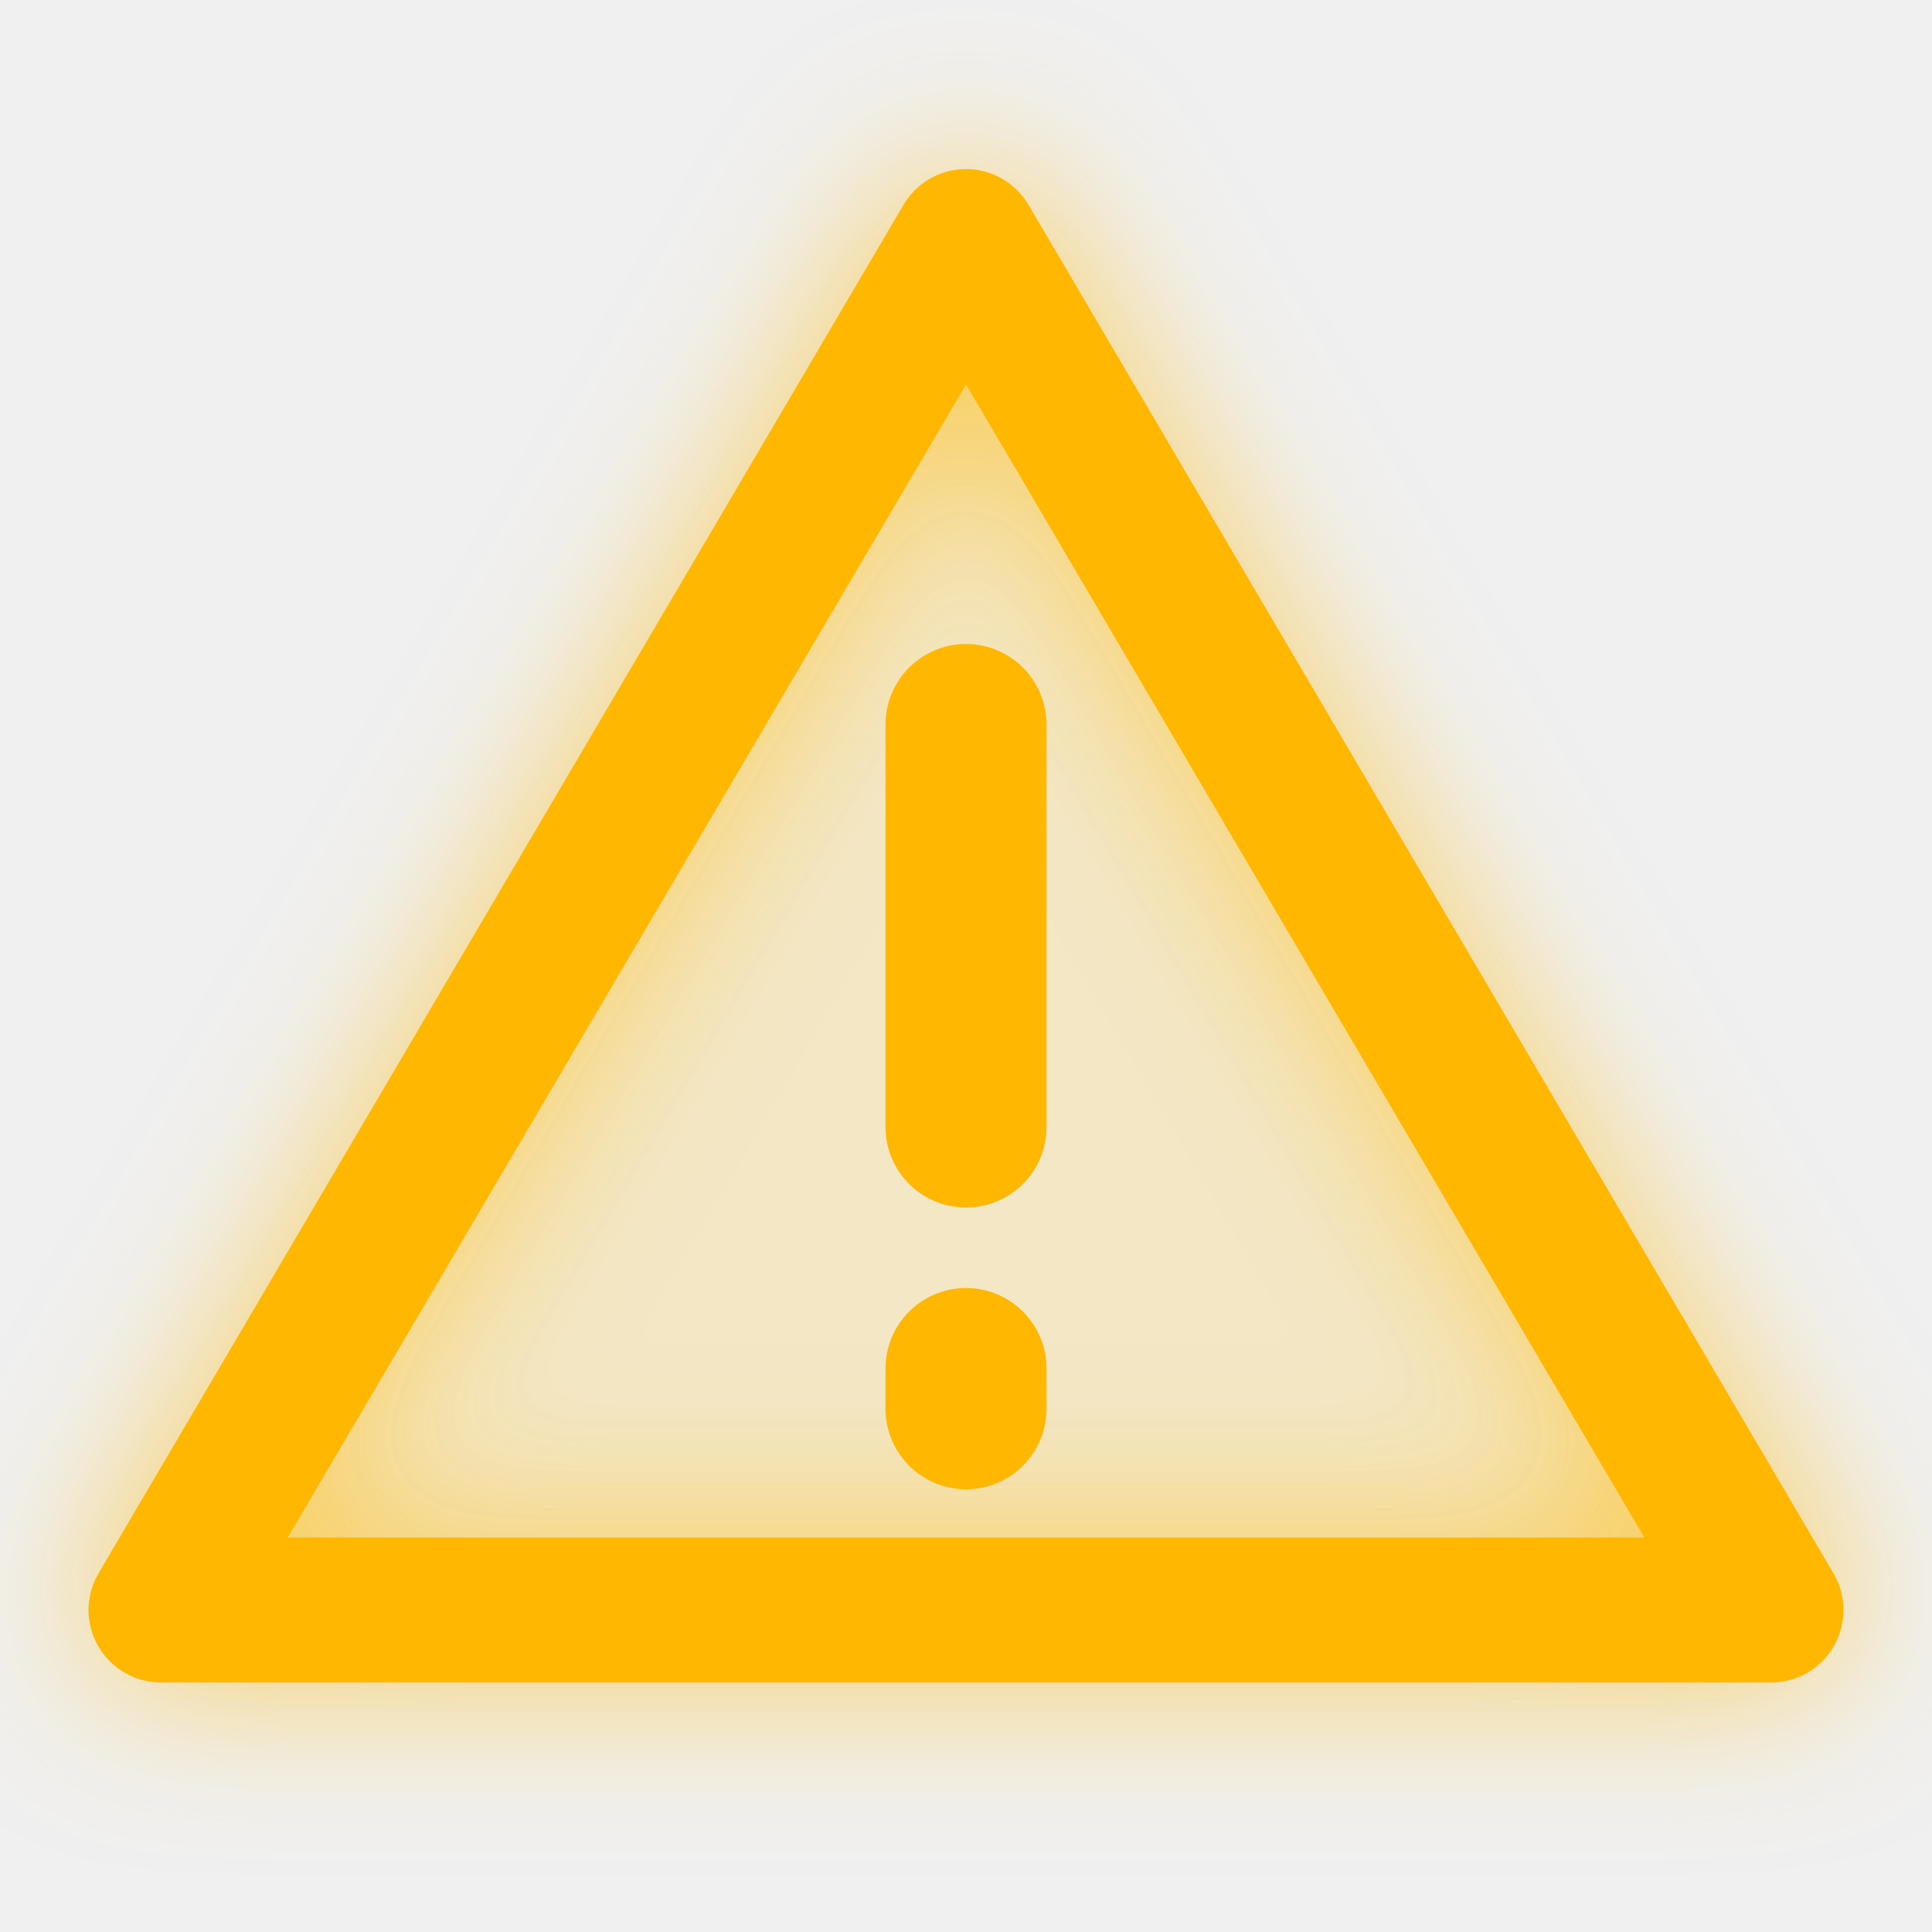
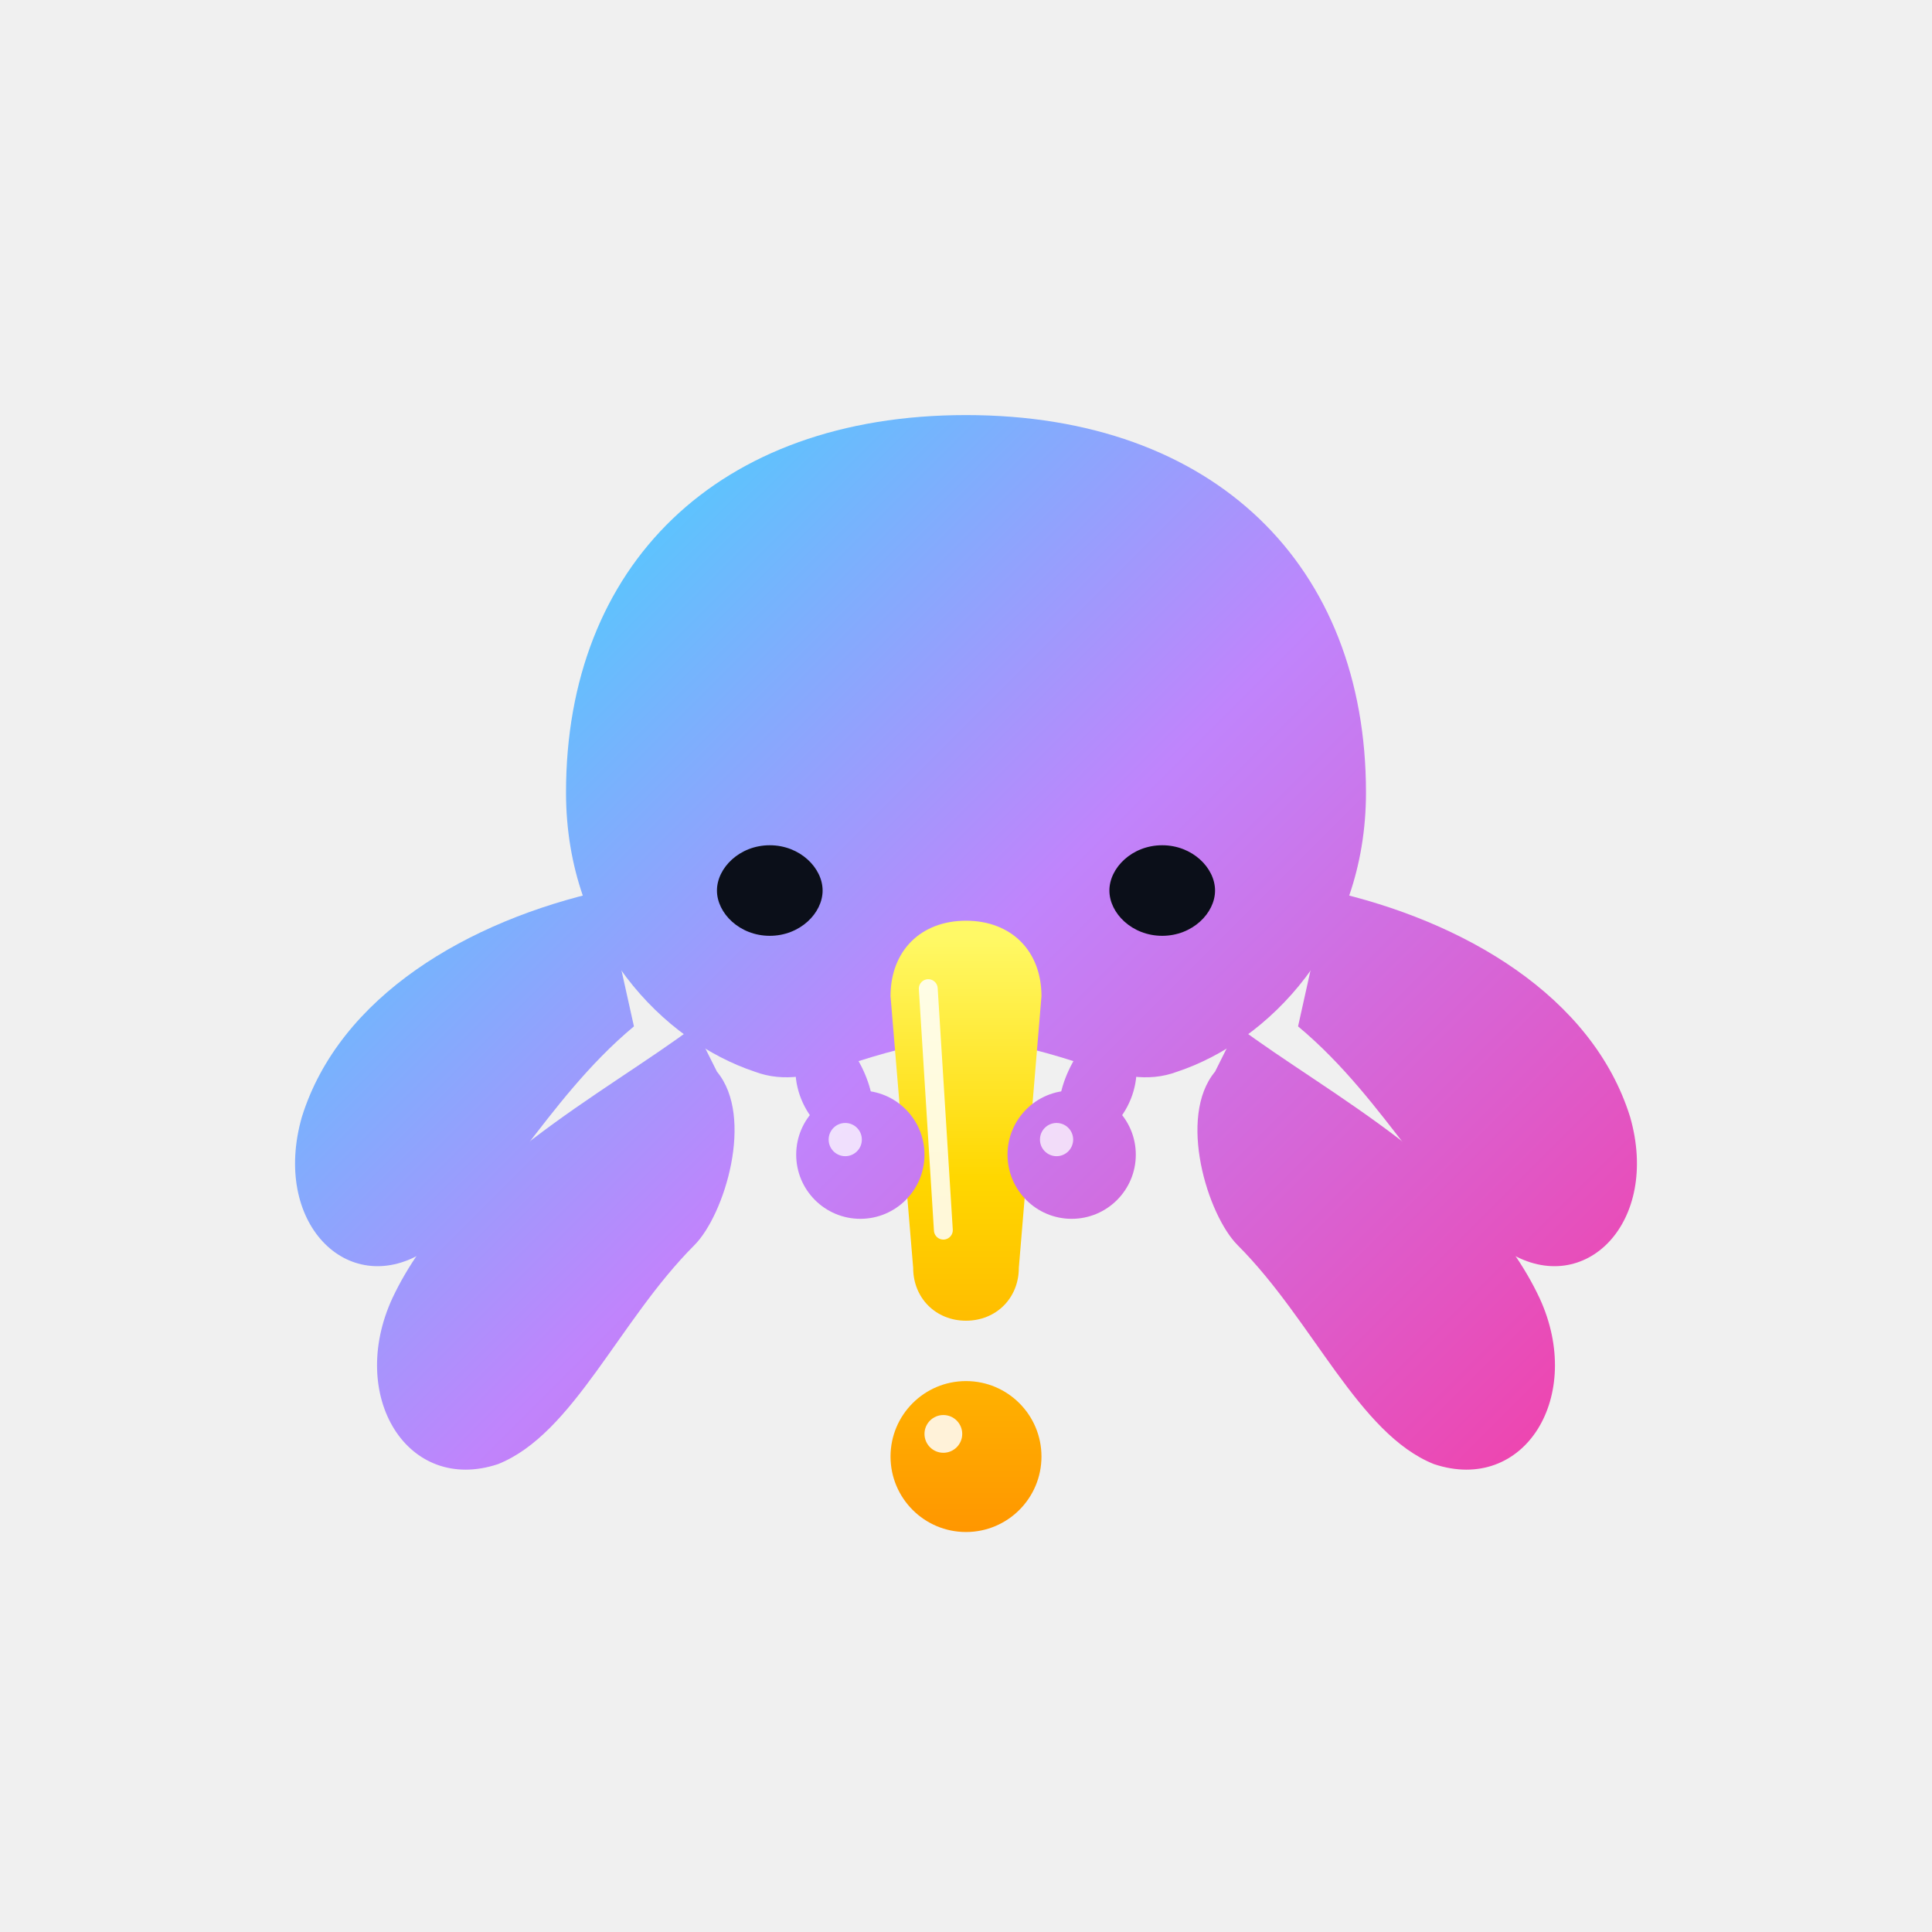
- <svg xmlns="http://www.w3.org/2000/svg" viewBox="0 0 24 24" width="24" height="24" fill="none">
+ <svg xmlns="http://www.w3.org/2000/svg" width="256" height="256" viewBox="0 0 256 256" fill="none">
  <defs>
-     <filter id="warnGlow" x="-20%" y="-20%" width="140%" height="140%">
-       <feDropShadow dx="0" dy="0" stdDeviation="1" flood-color="#ffb700" flood-opacity="0.6" />
-     </filter>
+     <linearGradient id="octoGradient" x1="32" y1="32" x2="224" y2="224" gradientUnits="userSpaceOnUse">
+       <stop offset="0%" stop-color="#00FFFF" />
+       <stop offset="50%" stop-color="#C084FC" />
+       <stop offset="100%" stop-color="#FF2E93" />
+     </linearGradient>
+     <linearGradient id="warnYellow3D" x1="128" y1="124" x2="128" y2="204" gradientUnits="userSpaceOnUse">
+       <stop offset="0%" stop-color="#FFF966" />
+       <stop offset="40%" stop-color="#FFD700" />
+       <stop offset="100%" stop-color="#FF9500" />
+     </linearGradient>
  </defs>
-   <path d="M12 3L2 20h20L12 3z" fill="rgba(255, 183, 0, 0.12)" stroke="#ffb700" stroke-width="1.8" stroke-linejoin="round" filter="url(#warnGlow)" />
-   <path d="M12 9v5m0 3v.5" stroke="#ffb700" stroke-width="2" stroke-linecap="round" />
+   <g fill="url(#octoGradient)">
+     <path d="M128 55 C95 55 75 75 75 105 C75 125 88 138 100 142 C108 145 115 138 128 138 C141 138 148 145 156 142 C168 138 181 125 181 105 C181 75 161 55 128 55 Z" />
+     <path d="M102 112 C98 112 95 115 95 118 C95 121 98 124 102 124 C106 124 109 121 109 118 C109 115 106 112 102 112 Z" fill="#0B0F19" />
+     <path d="M154 112 C150 112 147 115 147 118 C147 121 150 124 154 124 C158 124 161 121 161 118 C161 115 158 112 154 112 Z" fill="#0B0F19" />
+     <path d="M92 136 C80 145 60 155 52 172 C46 185 54 198 66 194 C76 190 82 175 92 165 C96 161 100 148 95 142 Z" />
+     <path d="M80 118 C62 122 45 132 40 148 C36 162 46 172 56 166 C66 160 72 146 84 136 Z" />
+     <path d="M164 136 C176 145 196 155 204 172 C210 185 202 198 190 194 C180 190 174 175 164 165 C160 161 156 148 161 142 Z" />
+     <path d="M176 118 C194 122 211 132 216 148 C220 162 210 172 200 166 C190 160 184 146 172 136 Z" />
+   </g>
+   <g>
+     <path d="M118 132 C118 126 122 122 128 122 C134 122 138 126 138 132 L135 168 C135 172 132 175 128 175 C124 175 121 172 121 168 L118 132 Z" fill="url(#warnYellow3D)" />
+     <circle cx="128" cy="193" r="10" fill="url(#warnYellow3D)" />
+     <path d="M123 131 L125 163" stroke="#FFFFFF" stroke-width="2.5" stroke-linecap="round" opacity="0.85" />
+     <circle cx="125" cy="190" r="2.5" fill="#FFFFFF" opacity="0.85" />
+   </g>
+   <g fill="url(#octoGradient)">
+     <path d="M106 138 C104 144 107 150 114 153 C117 149 116 143 112 138 Z" />
+     <path d="M150 138 C152 144 149 150 142 153 C139 149 140 143 144 138 Z" />
+   </g>
+   <g>
+     <circle cx="114" cy="153" r="8.5" fill="url(#octoGradient)" />
+     <circle cx="112" cy="151" r="2.2" fill="#FFFFFF" opacity="0.75" />
+     <circle cx="142" cy="153" r="8.5" fill="url(#octoGradient)" />
+     <circle cx="140" cy="151" r="2.2" fill="#FFFFFF" opacity="0.75" />
+   </g>
</svg>
